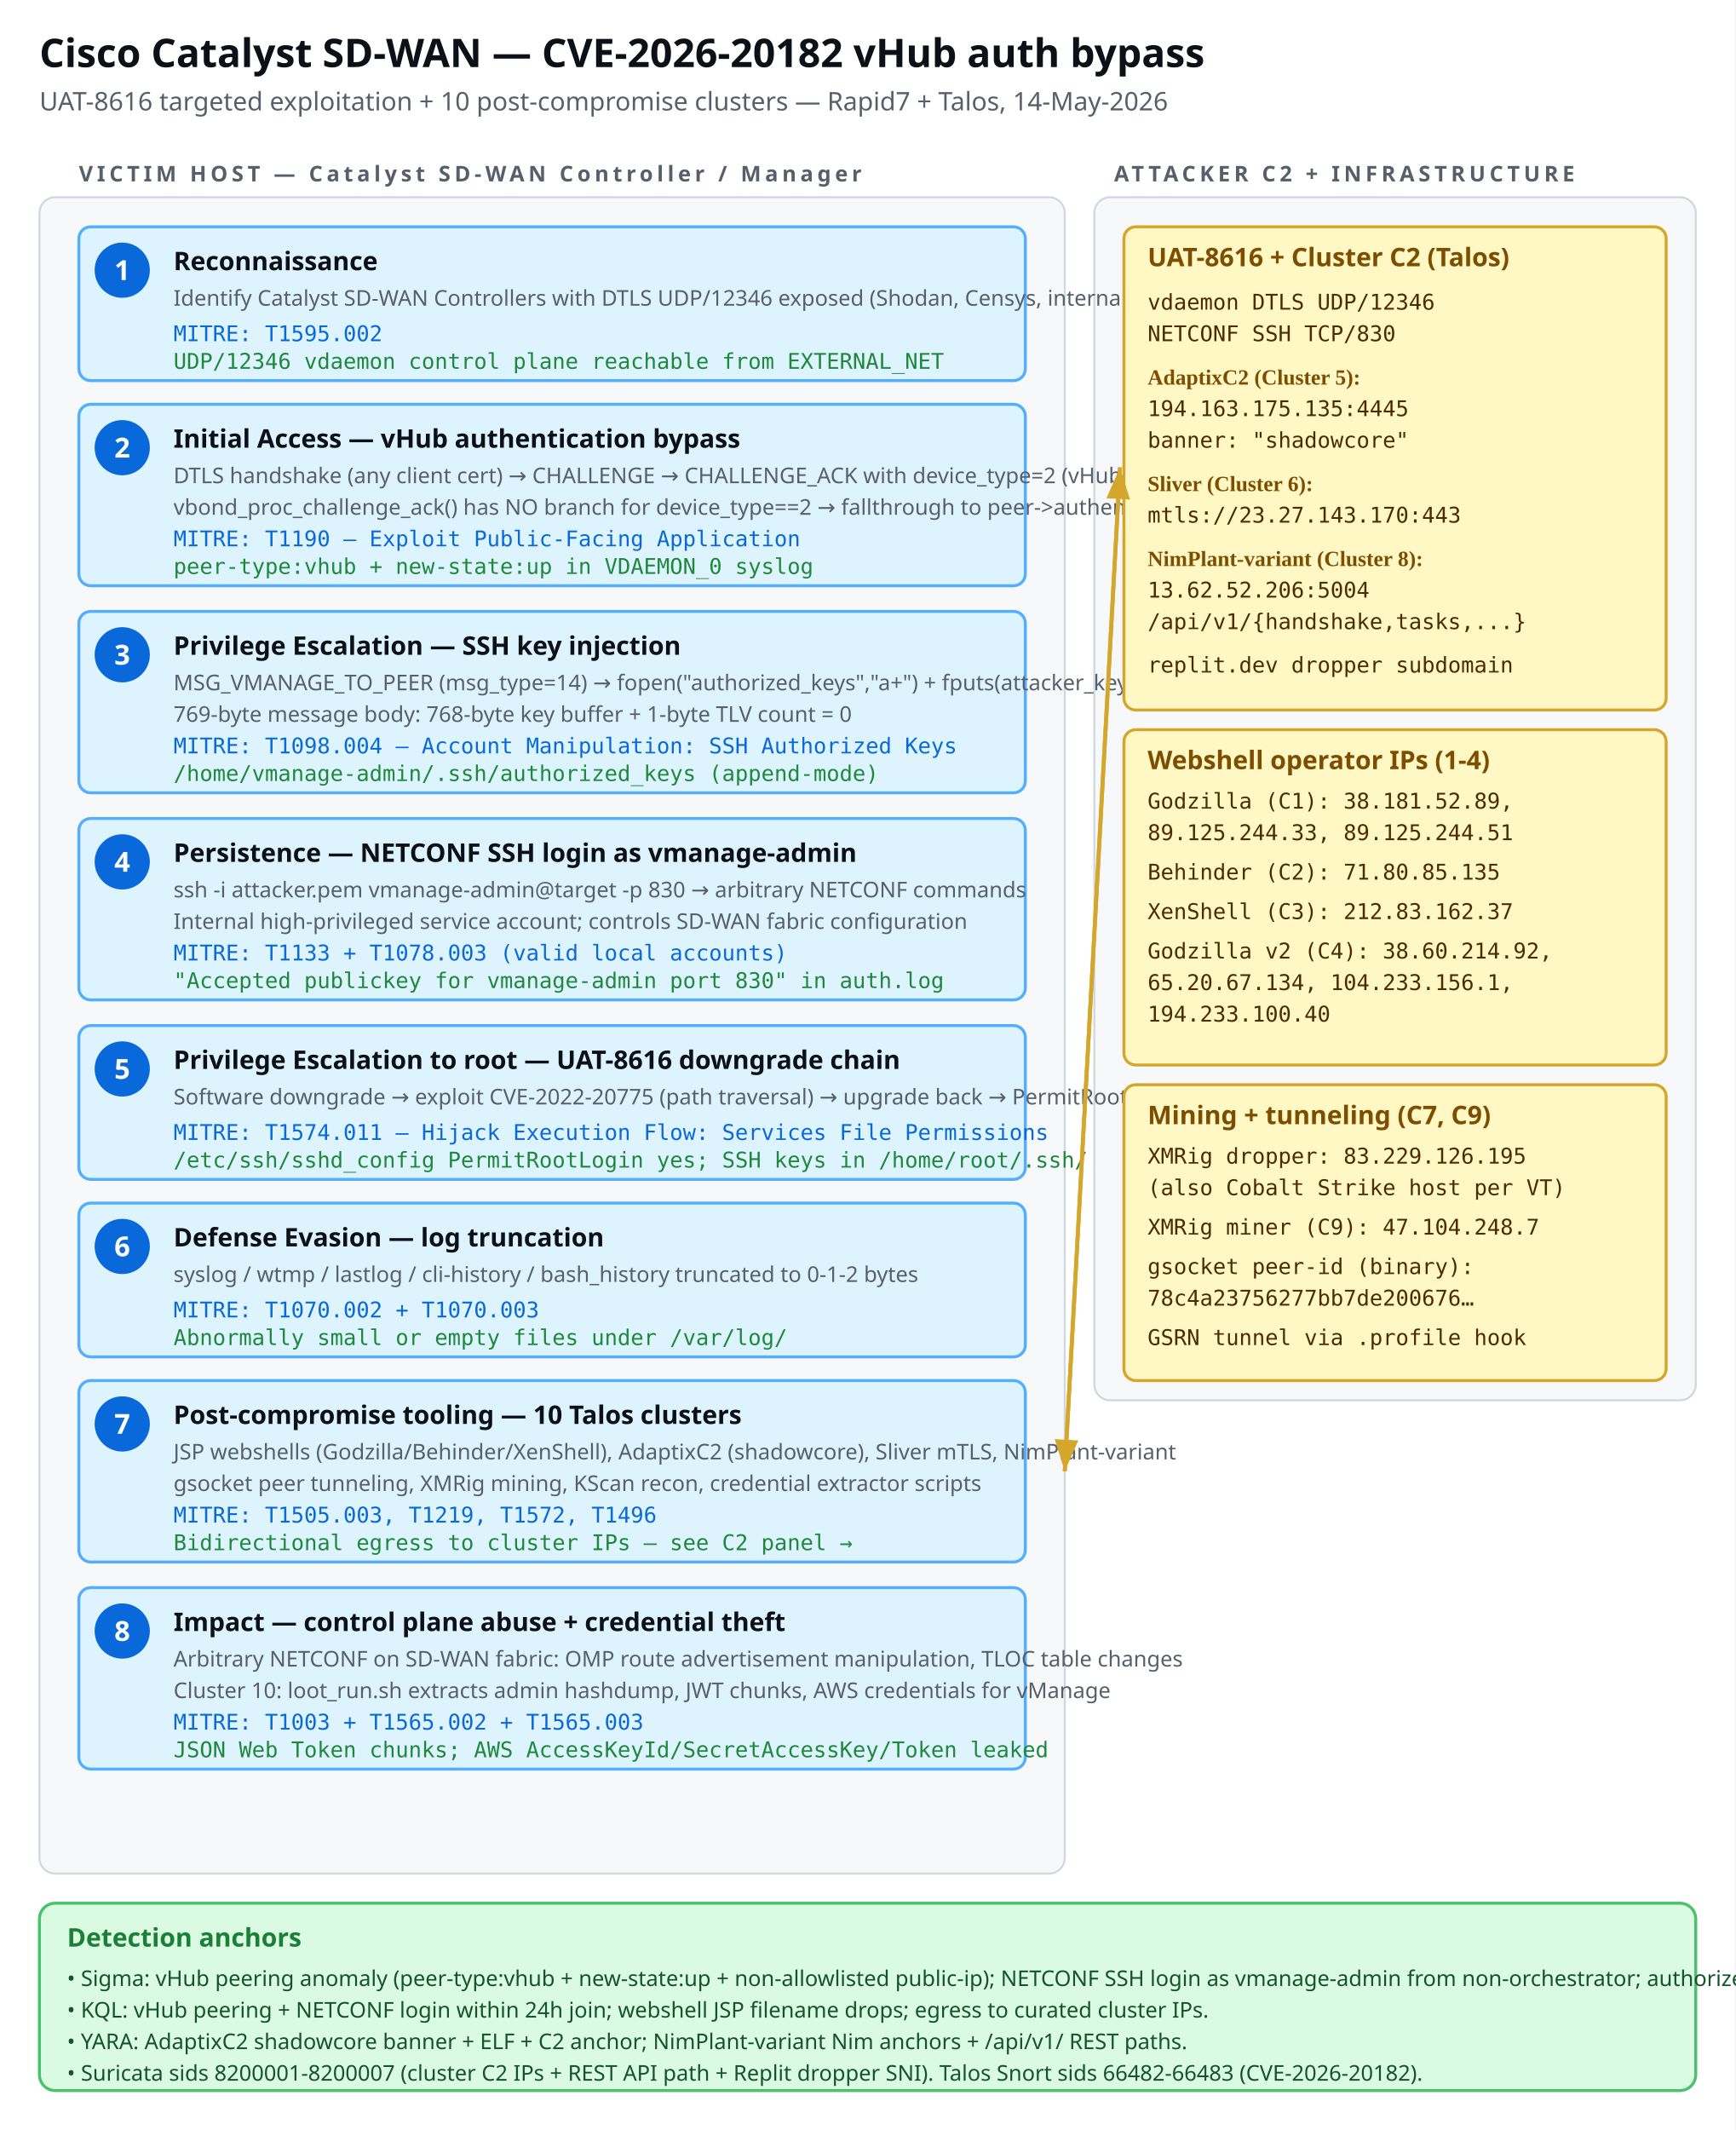
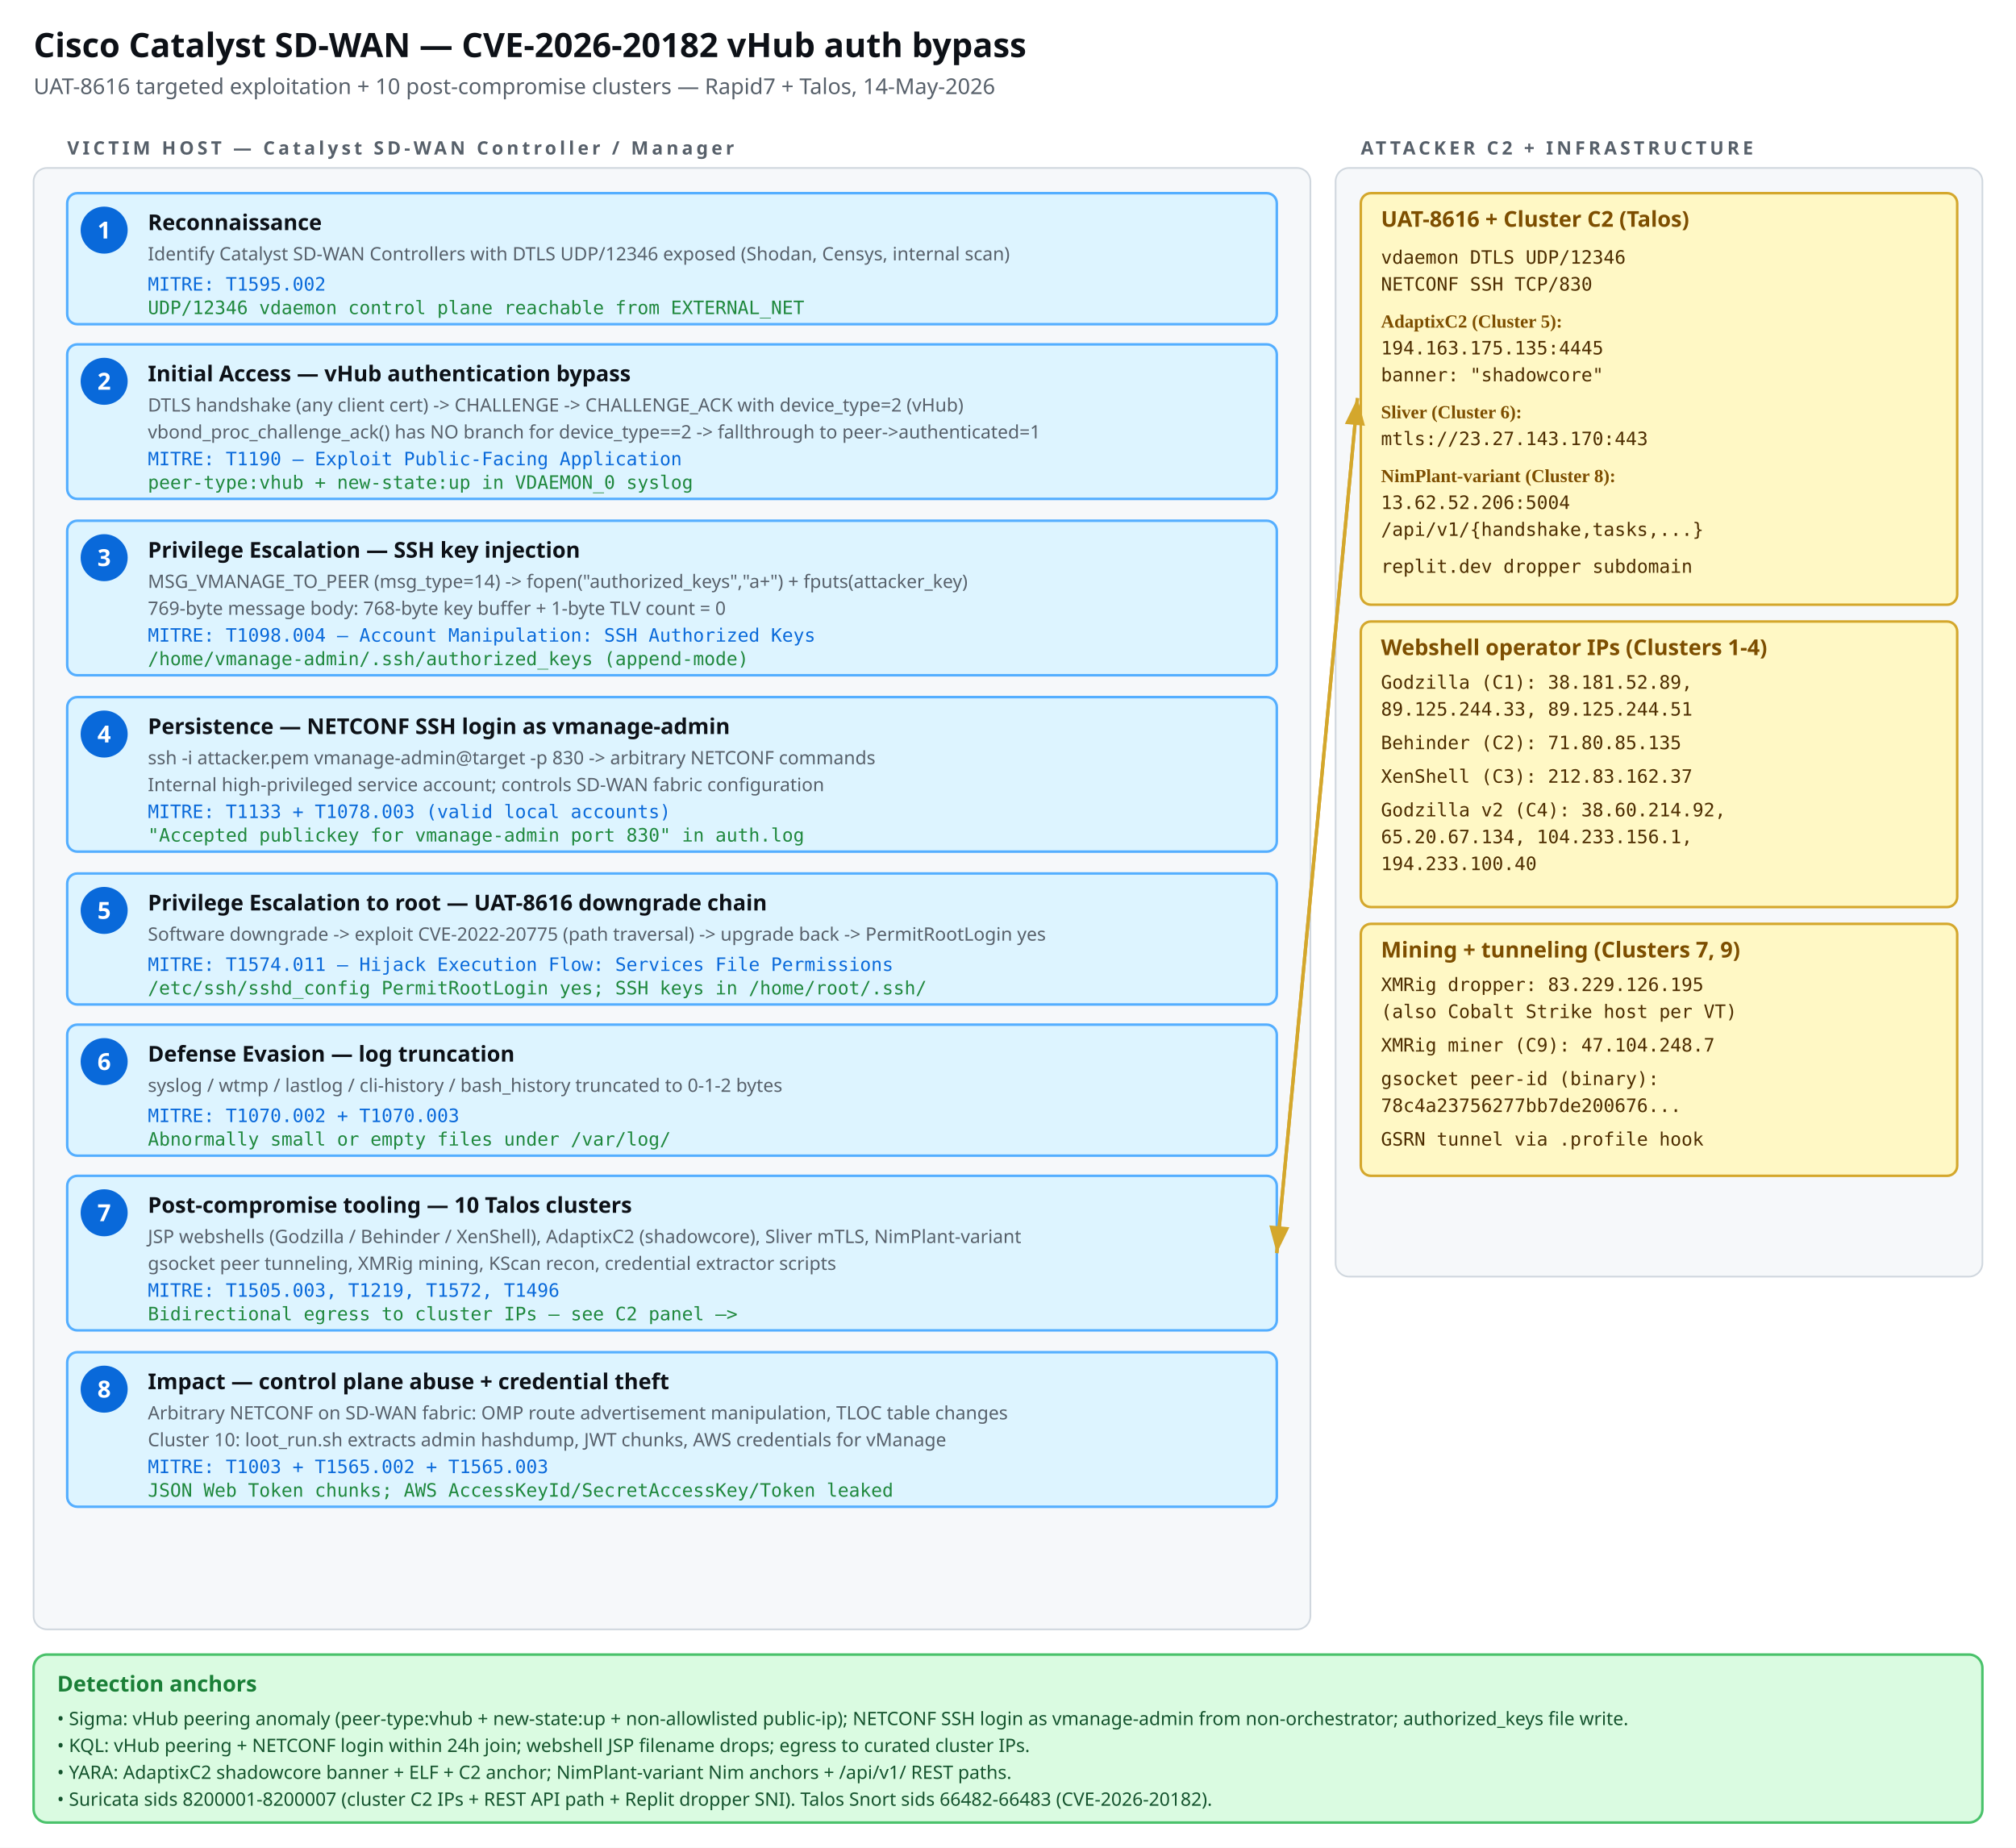
- <svg xmlns="http://www.w3.org/2000/svg" viewBox="0 0 880 1080" role="img" aria-labelledby="t d">
+ <svg xmlns="http://www.w3.org/2000/svg" viewBox="0 0 1200 1100" role="img" aria-labelledby="t d">
  <defs>
    <style>
      .bg { fill: #ffffff; }
      .title-fg { fill: #0d1117; }
      .subtitle-fg { fill: #57606a; }
      .lane-fg { fill: #57606a; }
      .lane-bg { fill: #f6f8fa; stroke: #d0d7de; stroke-width: 1; }
      .stage { fill: #ddf4ff; stroke: #54aeff; stroke-width: 1.5; }
      .stage-text { fill: #0d1117; }
      .stage-sub { fill: #57606a; }
      .stage-mitre { fill: #0969da; font-family: ui-monospace,"SFMono-Regular",Consolas,monospace; }
      .stage-ioc { fill: #1f883d; font-family: ui-monospace,"SFMono-Regular",Consolas,monospace; }
      .badge { fill: #0969da; }
      .badge-text { fill: #ffffff; font-weight: 700; }
      .c2-bg { fill: #fff8c5; stroke: #d4a72c; stroke-width: 1.5; }
      .c2-title { fill: #7d4e00; font-weight: 700; }
      .c2-text { fill: #4d2d00; font-family: ui-monospace,"SFMono-Regular",Consolas,monospace; }
      .detect-bg { fill: #dafbe1; stroke: #4ac26b; stroke-width: 1.5; }
      .detect-title { fill: #1a7f37; font-weight: 700; }
      .detect-text { fill: #14532d; }
      .arrow { stroke: #57606a; stroke-width: 1.6; fill: none; }
      .arrow-bi { stroke: #d4a72c; stroke-width: 2; fill: none; }
      @media (prefers-color-scheme: dark) {
        .bg { fill: #0d1117; }
        .title-fg { fill: #e6edf3; }
        .subtitle-fg { fill: #8b949e; }
        .lane-fg { fill: #8b949e; }
        .lane-bg { fill: #161b22; stroke: #30363d; }
        .stage { fill: #0c2d6b; stroke: #58a6ff; }
        .stage-text { fill: #e6edf3; }
        .stage-sub { fill: #8b949e; }
        .stage-mitre { fill: #58a6ff; }
        .stage-ioc { fill: #3fb950; }
        .badge { fill: #1f6feb; }
        .c2-bg { fill: #2e1e00; stroke: #d4a72c; }
        .c2-title { fill: #f0b400; }
        .c2-text { fill: #e6c266; }
        .detect-bg { fill: #033a16; stroke: #3fb950; }
        .detect-title { fill: #3fb950; }
        .detect-text { fill: #aff5b4; }
        .arrow { stroke: #8b949e; }
      }
    </style>
    <marker id="arr" markerWidth="10" markerHeight="10" refX="8" refY="3" orient="auto" markerUnits="strokeWidth">
      <path d="M0,0 L0,6 L8,3 z" fill="#57606a" />
    </marker>
    <marker id="arr-bi" markerWidth="10" markerHeight="10" refX="8" refY="3" orient="auto" markerUnits="strokeWidth">
      <path d="M0,0 L0,6 L8,3 z" fill="#d4a72c" />
    </marker>
  </defs>
-   <rect class="bg" width="880" height="1080" />
+   <rect class="bg" width="1200" height="1100" />
  <text x="20" y="34" class="title-fg" font-family="sans-serif" font-size="20" font-weight="700">Cisco Catalyst SD-WAN — CVE-2026-20182 vHub auth bypass</text>
  <text x="20" y="56" class="subtitle-fg" font-family="sans-serif" font-size="13">UAT-8616 targeted exploitation + 10 post-compromise clusters — Rapid7 + Talos, 14-May-2026</text>
  <text x="40" y="92" class="lane-fg" font-family="sans-serif" font-size="11" font-weight="700" letter-spacing="2">VICTIM HOST — Catalyst SD-WAN Controller / Manager</text>
-   <text x="565" y="92" class="lane-fg" font-family="sans-serif" font-size="11" font-weight="700" letter-spacing="2">ATTACKER C2 + INFRASTRUCTURE</text>
-   <rect x="20" y="100" width="520" height="850" class="lane-bg" rx="8" />
-   <rect x="555" y="100" width="305" height="610" class="lane-bg" rx="8" />
+   <text x="810" y="92" class="lane-fg" font-family="sans-serif" font-size="11" font-weight="700" letter-spacing="2">ATTACKER C2 + INFRASTRUCTURE</text>
+   <rect x="20" y="100" width="760" height="870" class="lane-bg" rx="8" />
+   <rect x="795" y="100" width="385" height="660" class="lane-bg" rx="8" />
  <g transform="translate(40,115)">
-     <rect width="480" height="78" class="stage" rx="6" />
+     <rect width="720" height="78" class="stage" rx="6" />
    <circle cx="22" cy="22" r="14" class="badge" />
    <text x="22" y="27" text-anchor="middle" class="badge-text" font-family="sans-serif" font-size="14">1</text>
    <text x="48" y="22" class="stage-text" font-family="sans-serif" font-size="13" font-weight="700">Reconnaissance</text>
    <text x="48" y="40" class="stage-sub" font-family="sans-serif" font-size="11">Identify Catalyst SD-WAN Controllers with DTLS UDP/12346 exposed (Shodan, Censys, internal scan)</text>
    <text x="48" y="58" class="stage-mitre" font-size="11">MITRE: T1595.002</text>
    <text x="48" y="72" class="stage-ioc" font-size="11">UDP/12346 vdaemon control plane reachable from EXTERNAL_NET</text>
  </g>
  <g transform="translate(40,205)">
-     <rect width="480" height="92" class="stage" rx="6" />
+     <rect width="720" height="92" class="stage" rx="6" />
    <circle cx="22" cy="22" r="14" class="badge" />
    <text x="22" y="27" text-anchor="middle" class="badge-text" font-family="sans-serif" font-size="14">2</text>
    <text x="48" y="22" class="stage-text" font-family="sans-serif" font-size="13" font-weight="700">Initial Access — vHub authentication bypass</text>
-     <text x="48" y="40" class="stage-sub" font-family="sans-serif" font-size="11">DTLS handshake (any client cert) → CHALLENGE → CHALLENGE_ACK with device_type=2 (vHub)</text>
-     <text x="48" y="56" class="stage-sub" font-family="sans-serif" font-size="11">vbond_proc_challenge_ack() has NO branch for device_type==2 → fallthrough to peer-&gt;authenticated=1</text>
+     <text x="48" y="40" class="stage-sub" font-family="sans-serif" font-size="11">DTLS handshake (any client cert) -&gt; CHALLENGE -&gt; CHALLENGE_ACK with device_type=2 (vHub)</text>
+     <text x="48" y="56" class="stage-sub" font-family="sans-serif" font-size="11">vbond_proc_challenge_ack() has NO branch for device_type==2 -&gt; fallthrough to peer-&gt;authenticated=1</text>
    <text x="48" y="72" class="stage-mitre" font-size="11">MITRE: T1190 — Exploit Public-Facing Application</text>
    <text x="48" y="86" class="stage-ioc" font-size="11">peer-type:vhub + new-state:up in VDAEMON_0 syslog</text>
  </g>
  <g transform="translate(40,310)">
-     <rect width="480" height="92" class="stage" rx="6" />
+     <rect width="720" height="92" class="stage" rx="6" />
    <circle cx="22" cy="22" r="14" class="badge" />
    <text x="22" y="27" text-anchor="middle" class="badge-text" font-family="sans-serif" font-size="14">3</text>
    <text x="48" y="22" class="stage-text" font-family="sans-serif" font-size="13" font-weight="700">Privilege Escalation — SSH key injection</text>
-     <text x="48" y="40" class="stage-sub" font-family="sans-serif" font-size="11">MSG_VMANAGE_TO_PEER (msg_type=14) → fopen("authorized_keys","a+") + fputs(attacker_key)</text>
+     <text x="48" y="40" class="stage-sub" font-family="sans-serif" font-size="11">MSG_VMANAGE_TO_PEER (msg_type=14) -&gt; fopen("authorized_keys","a+") + fputs(attacker_key)</text>
    <text x="48" y="56" class="stage-sub" font-family="sans-serif" font-size="11">769-byte message body: 768-byte key buffer + 1-byte TLV count = 0</text>
    <text x="48" y="72" class="stage-mitre" font-size="11">MITRE: T1098.004 — Account Manipulation: SSH Authorized Keys</text>
    <text x="48" y="86" class="stage-ioc" font-size="11">/home/vmanage-admin/.ssh/authorized_keys (append-mode)</text>
  </g>
  <g transform="translate(40,415)">
-     <rect width="480" height="92" class="stage" rx="6" />
+     <rect width="720" height="92" class="stage" rx="6" />
    <circle cx="22" cy="22" r="14" class="badge" />
    <text x="22" y="27" text-anchor="middle" class="badge-text" font-family="sans-serif" font-size="14">4</text>
    <text x="48" y="22" class="stage-text" font-family="sans-serif" font-size="13" font-weight="700">Persistence — NETCONF SSH login as vmanage-admin</text>
-     <text x="48" y="40" class="stage-sub" font-family="sans-serif" font-size="11">ssh -i attacker.pem vmanage-admin@target -p 830 → arbitrary NETCONF commands</text>
+     <text x="48" y="40" class="stage-sub" font-family="sans-serif" font-size="11">ssh -i attacker.pem vmanage-admin@target -p 830 -&gt; arbitrary NETCONF commands</text>
    <text x="48" y="56" class="stage-sub" font-family="sans-serif" font-size="11">Internal high-privileged service account; controls SD-WAN fabric configuration</text>
    <text x="48" y="72" class="stage-mitre" font-size="11">MITRE: T1133 + T1078.003 (valid local accounts)</text>
    <text x="48" y="86" class="stage-ioc" font-size="11">"Accepted publickey for vmanage-admin port 830" in auth.log</text>
  </g>
  <g transform="translate(40,520)">
-     <rect width="480" height="78" class="stage" rx="6" />
+     <rect width="720" height="78" class="stage" rx="6" />
    <circle cx="22" cy="22" r="14" class="badge" />
    <text x="22" y="27" text-anchor="middle" class="badge-text" font-family="sans-serif" font-size="14">5</text>
    <text x="48" y="22" class="stage-text" font-family="sans-serif" font-size="13" font-weight="700">Privilege Escalation to root — UAT-8616 downgrade chain</text>
-     <text x="48" y="40" class="stage-sub" font-family="sans-serif" font-size="11">Software downgrade → exploit CVE-2022-20775 (path traversal) → upgrade back → PermitRootLogin yes</text>
+     <text x="48" y="40" class="stage-sub" font-family="sans-serif" font-size="11">Software downgrade -&gt; exploit CVE-2022-20775 (path traversal) -&gt; upgrade back -&gt; PermitRootLogin yes</text>
    <text x="48" y="58" class="stage-mitre" font-size="11">MITRE: T1574.011 — Hijack Execution Flow: Services File Permissions</text>
    <text x="48" y="72" class="stage-ioc" font-size="11">/etc/ssh/sshd_config PermitRootLogin yes; SSH keys in /home/root/.ssh/</text>
  </g>
  <g transform="translate(40,610)">
-     <rect width="480" height="78" class="stage" rx="6" />
+     <rect width="720" height="78" class="stage" rx="6" />
    <circle cx="22" cy="22" r="14" class="badge" />
    <text x="22" y="27" text-anchor="middle" class="badge-text" font-family="sans-serif" font-size="14">6</text>
    <text x="48" y="22" class="stage-text" font-family="sans-serif" font-size="13" font-weight="700">Defense Evasion — log truncation</text>
    <text x="48" y="40" class="stage-sub" font-family="sans-serif" font-size="11">syslog / wtmp / lastlog / cli-history / bash_history truncated to 0-1-2 bytes</text>
    <text x="48" y="58" class="stage-mitre" font-size="11">MITRE: T1070.002 + T1070.003</text>
    <text x="48" y="72" class="stage-ioc" font-size="11">Abnormally small or empty files under /var/log/</text>
  </g>
  <g transform="translate(40,700)">
-     <rect width="480" height="92" class="stage" rx="6" />
+     <rect width="720" height="92" class="stage" rx="6" />
    <circle cx="22" cy="22" r="14" class="badge" />
    <text x="22" y="27" text-anchor="middle" class="badge-text" font-family="sans-serif" font-size="14">7</text>
    <text x="48" y="22" class="stage-text" font-family="sans-serif" font-size="13" font-weight="700">Post-compromise tooling — 10 Talos clusters</text>
-     <text x="48" y="40" class="stage-sub" font-family="sans-serif" font-size="11">JSP webshells (Godzilla/Behinder/XenShell), AdaptixC2 (shadowcore), Sliver mTLS, NimPlant-variant</text>
+     <text x="48" y="40" class="stage-sub" font-family="sans-serif" font-size="11">JSP webshells (Godzilla / Behinder / XenShell), AdaptixC2 (shadowcore), Sliver mTLS, NimPlant-variant</text>
    <text x="48" y="56" class="stage-sub" font-family="sans-serif" font-size="11">gsocket peer tunneling, XMRig mining, KScan recon, credential extractor scripts</text>
    <text x="48" y="72" class="stage-mitre" font-size="11">MITRE: T1505.003, T1219, T1572, T1496</text>
-     <text x="48" y="86" class="stage-ioc" font-size="11">Bidirectional egress to cluster IPs — see C2 panel →</text>
+     <text x="48" y="86" class="stage-ioc" font-size="11">Bidirectional egress to cluster IPs — see C2 panel —&gt;</text>
  </g>
  <g transform="translate(40,805)">
-     <rect width="480" height="92" class="stage" rx="6" />
+     <rect width="720" height="92" class="stage" rx="6" />
    <circle cx="22" cy="22" r="14" class="badge" />
    <text x="22" y="27" text-anchor="middle" class="badge-text" font-family="sans-serif" font-size="14">8</text>
    <text x="48" y="22" class="stage-text" font-family="sans-serif" font-size="13" font-weight="700">Impact — control plane abuse + credential theft</text>
    <text x="48" y="40" class="stage-sub" font-family="sans-serif" font-size="11">Arbitrary NETCONF on SD-WAN fabric: OMP route advertisement manipulation, TLOC table changes</text>
    <text x="48" y="56" class="stage-sub" font-family="sans-serif" font-size="11">Cluster 10: loot_run.sh extracts admin hashdump, JWT chunks, AWS credentials for vManage</text>
    <text x="48" y="72" class="stage-mitre" font-size="11">MITRE: T1003 + T1565.002 + T1565.003</text>
    <text x="48" y="86" class="stage-ioc" font-size="11">JSON Web Token chunks; AWS AccessKeyId/SecretAccessKey/Token leaked</text>
  </g>
-   <g transform="translate(570,115)">
-     <rect width="275" height="245" class="c2-bg" rx="6" />
+   <g transform="translate(810,115)">
+     <rect width="355" height="245" class="c2-bg" rx="6" />
    <text x="12" y="20" class="c2-title" font-family="sans-serif" font-size="13">UAT-8616 + Cluster C2 (Talos)</text>
    <text x="12" y="42" class="c2-text" font-size="11">vdaemon DTLS UDP/12346</text>
    <text x="12" y="58" class="c2-text" font-size="11">NETCONF SSH TCP/830</text>
    <text x="12" y="80" class="c2-title" font-size="11">AdaptixC2 (Cluster 5):</text>
    <text x="12" y="96" class="c2-text" font-size="11">194.163.175.135:4445</text>
    <text x="12" y="112" class="c2-text" font-size="11">banner: "shadowcore"</text>
    <text x="12" y="134" class="c2-title" font-size="11">Sliver (Cluster 6):</text>
    <text x="12" y="150" class="c2-text" font-size="11">mtls://23.27.143.170:443</text>
    <text x="12" y="172" class="c2-title" font-size="11">NimPlant-variant (Cluster 8):</text>
    <text x="12" y="188" class="c2-text" font-size="11">13.62.52.206:5004</text>
    <text x="12" y="204" class="c2-text" font-size="11">/api/v1/{handshake,tasks,...}</text>
    <text x="12" y="226" class="c2-text" font-size="11">replit.dev dropper subdomain</text>
  </g>
-   <g transform="translate(570,370)">
-     <rect width="275" height="170" class="c2-bg" rx="6" />
-     <text x="12" y="20" class="c2-title" font-family="sans-serif" font-size="13">Webshell operator IPs (1-4)</text>
+   <g transform="translate(810,370)">
+     <rect width="355" height="170" class="c2-bg" rx="6" />
+     <text x="12" y="20" class="c2-title" font-family="sans-serif" font-size="13">Webshell operator IPs (Clusters 1-4)</text>
    <text x="12" y="40" class="c2-text" font-size="11">Godzilla (C1): 38.181.52.89,</text>
    <text x="12" y="56" class="c2-text" font-size="11">89.125.244.33, 89.125.244.51</text>
    <text x="12" y="76" class="c2-text" font-size="11">Behinder (C2): 71.80.85.135</text>
    <text x="12" y="96" class="c2-text" font-size="11">XenShell (C3): 212.83.162.37</text>
    <text x="12" y="116" class="c2-text" font-size="11">Godzilla v2 (C4): 38.60.214.92,</text>
    <text x="12" y="132" class="c2-text" font-size="11">65.20.67.134, 104.233.156.1,</text>
    <text x="12" y="148" class="c2-text" font-size="11">194.233.100.40</text>
  </g>
-   <g transform="translate(570,550)">
-     <rect width="275" height="150" class="c2-bg" rx="6" />
-     <text x="12" y="20" class="c2-title" font-family="sans-serif" font-size="13">Mining + tunneling (C7, C9)</text>
+   <g transform="translate(810,550)">
+     <rect width="355" height="150" class="c2-bg" rx="6" />
+     <text x="12" y="20" class="c2-title" font-family="sans-serif" font-size="13">Mining + tunneling (Clusters 7, 9)</text>
    <text x="12" y="40" class="c2-text" font-size="11">XMRig dropper: 83.229.126.195</text>
    <text x="12" y="56" class="c2-text" font-size="11">(also Cobalt Strike host per VT)</text>
    <text x="12" y="76" class="c2-text" font-size="11">XMRig miner (C9): 47.104.248.7</text>
    <text x="12" y="96" class="c2-text" font-size="11">gsocket peer-id (binary):</text>
-     <text x="12" y="112" class="c2-text" font-size="11">78c4a23756277bb7de200676…</text>
+     <text x="12" y="112" class="c2-text" font-size="11">78c4a23756277bb7de200676...</text>
    <text x="12" y="132" class="c2-text" font-size="11">GSRN tunnel via .profile hook</text>
  </g>
-   <line x1="540" y1="746" x2="568" y2="237" class="arrow-bi" marker-end="url(#arr-bi)" />
-   <line x1="568" y1="237" x2="540" y2="746" class="arrow-bi" marker-end="url(#arr-bi)" />
-   <g transform="translate(20,965)">
-     <rect width="840" height="95" class="detect-bg" rx="8" />
+   <line x1="760" y1="746" x2="808" y2="237" class="arrow-bi" marker-end="url(#arr-bi)" />
+   <line x1="808" y1="237" x2="760" y2="746" class="arrow-bi" marker-end="url(#arr-bi)" />
+   <g transform="translate(20,985)">
+     <rect width="1160" height="100" class="detect-bg" rx="8" />
    <text x="14" y="22" class="detect-title" font-family="sans-serif" font-size="13">Detection anchors</text>
    <text x="14" y="42" class="detect-text" font-family="sans-serif" font-size="11">• Sigma: vHub peering anomaly (peer-type:vhub + new-state:up + non-allowlisted public-ip); NETCONF SSH login as vmanage-admin from non-orchestrator; authorized_keys file write.</text>
    <text x="14" y="58" class="detect-text" font-family="sans-serif" font-size="11">• KQL: vHub peering + NETCONF login within 24h join; webshell JSP filename drops; egress to curated cluster IPs.</text>
    <text x="14" y="74" class="detect-text" font-family="sans-serif" font-size="11">• YARA: AdaptixC2 shadowcore banner + ELF + C2 anchor; NimPlant-variant Nim anchors + /api/v1/ REST paths.</text>
    <text x="14" y="90" class="detect-text" font-family="sans-serif" font-size="11">• Suricata sids 8200001-8200007 (cluster C2 IPs + REST API path + Replit dropper SNI). Talos Snort sids 66482-66483 (CVE-2026-20182).</text>
  </g>
</svg>
